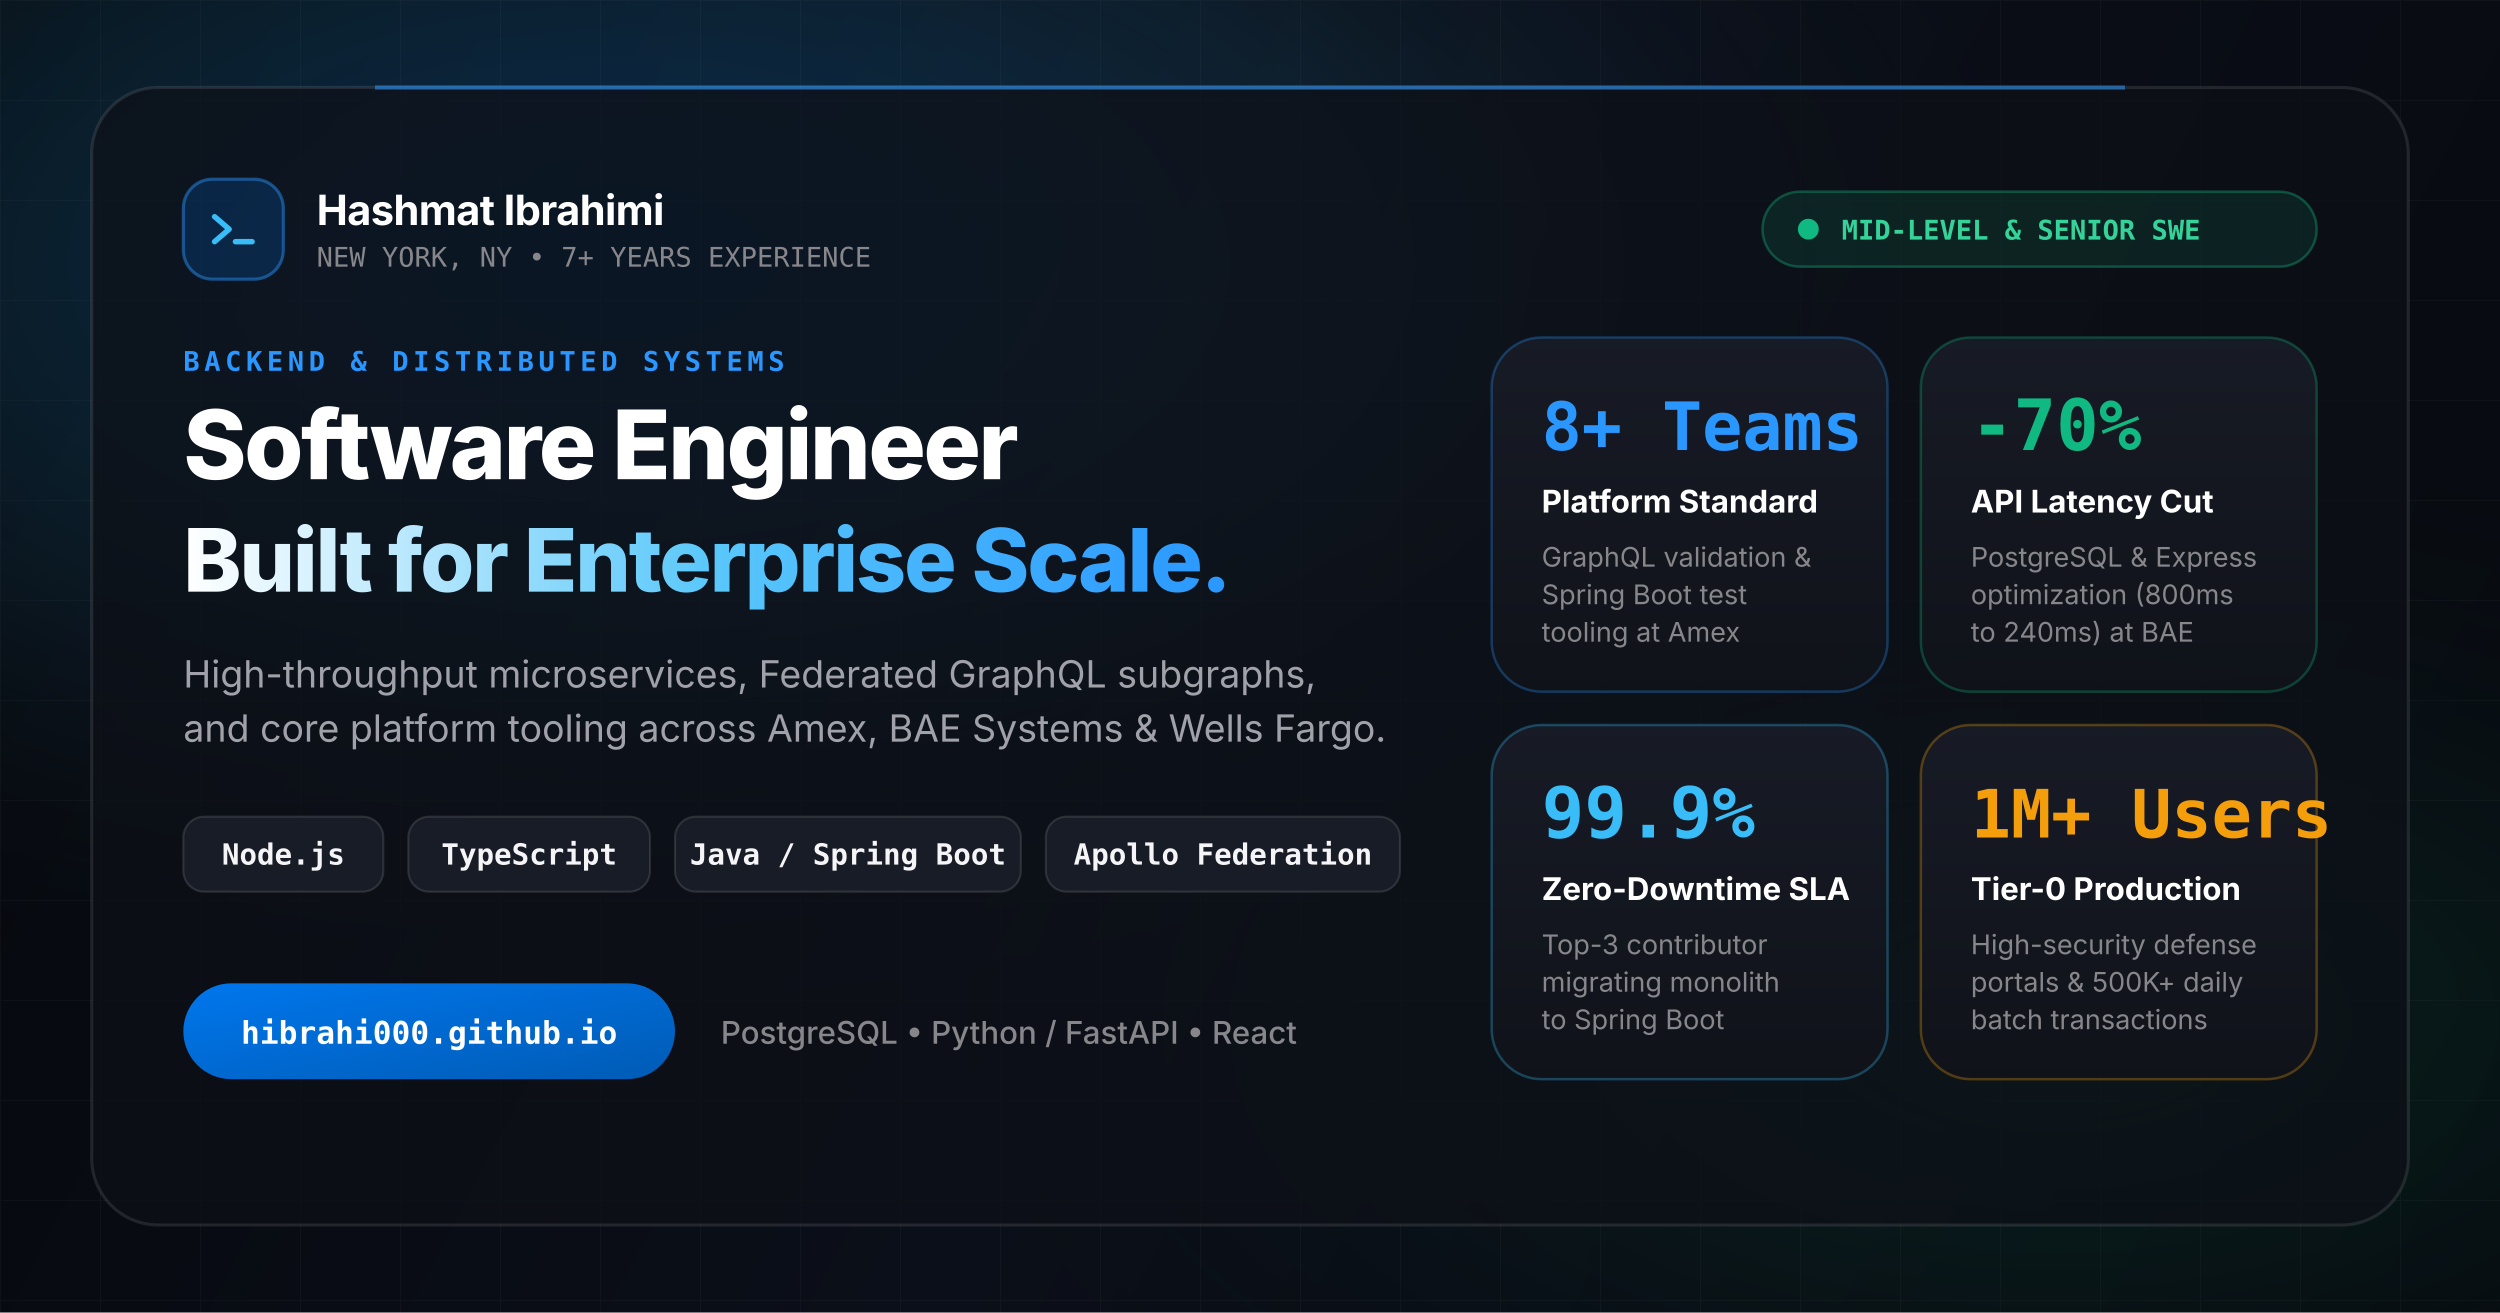
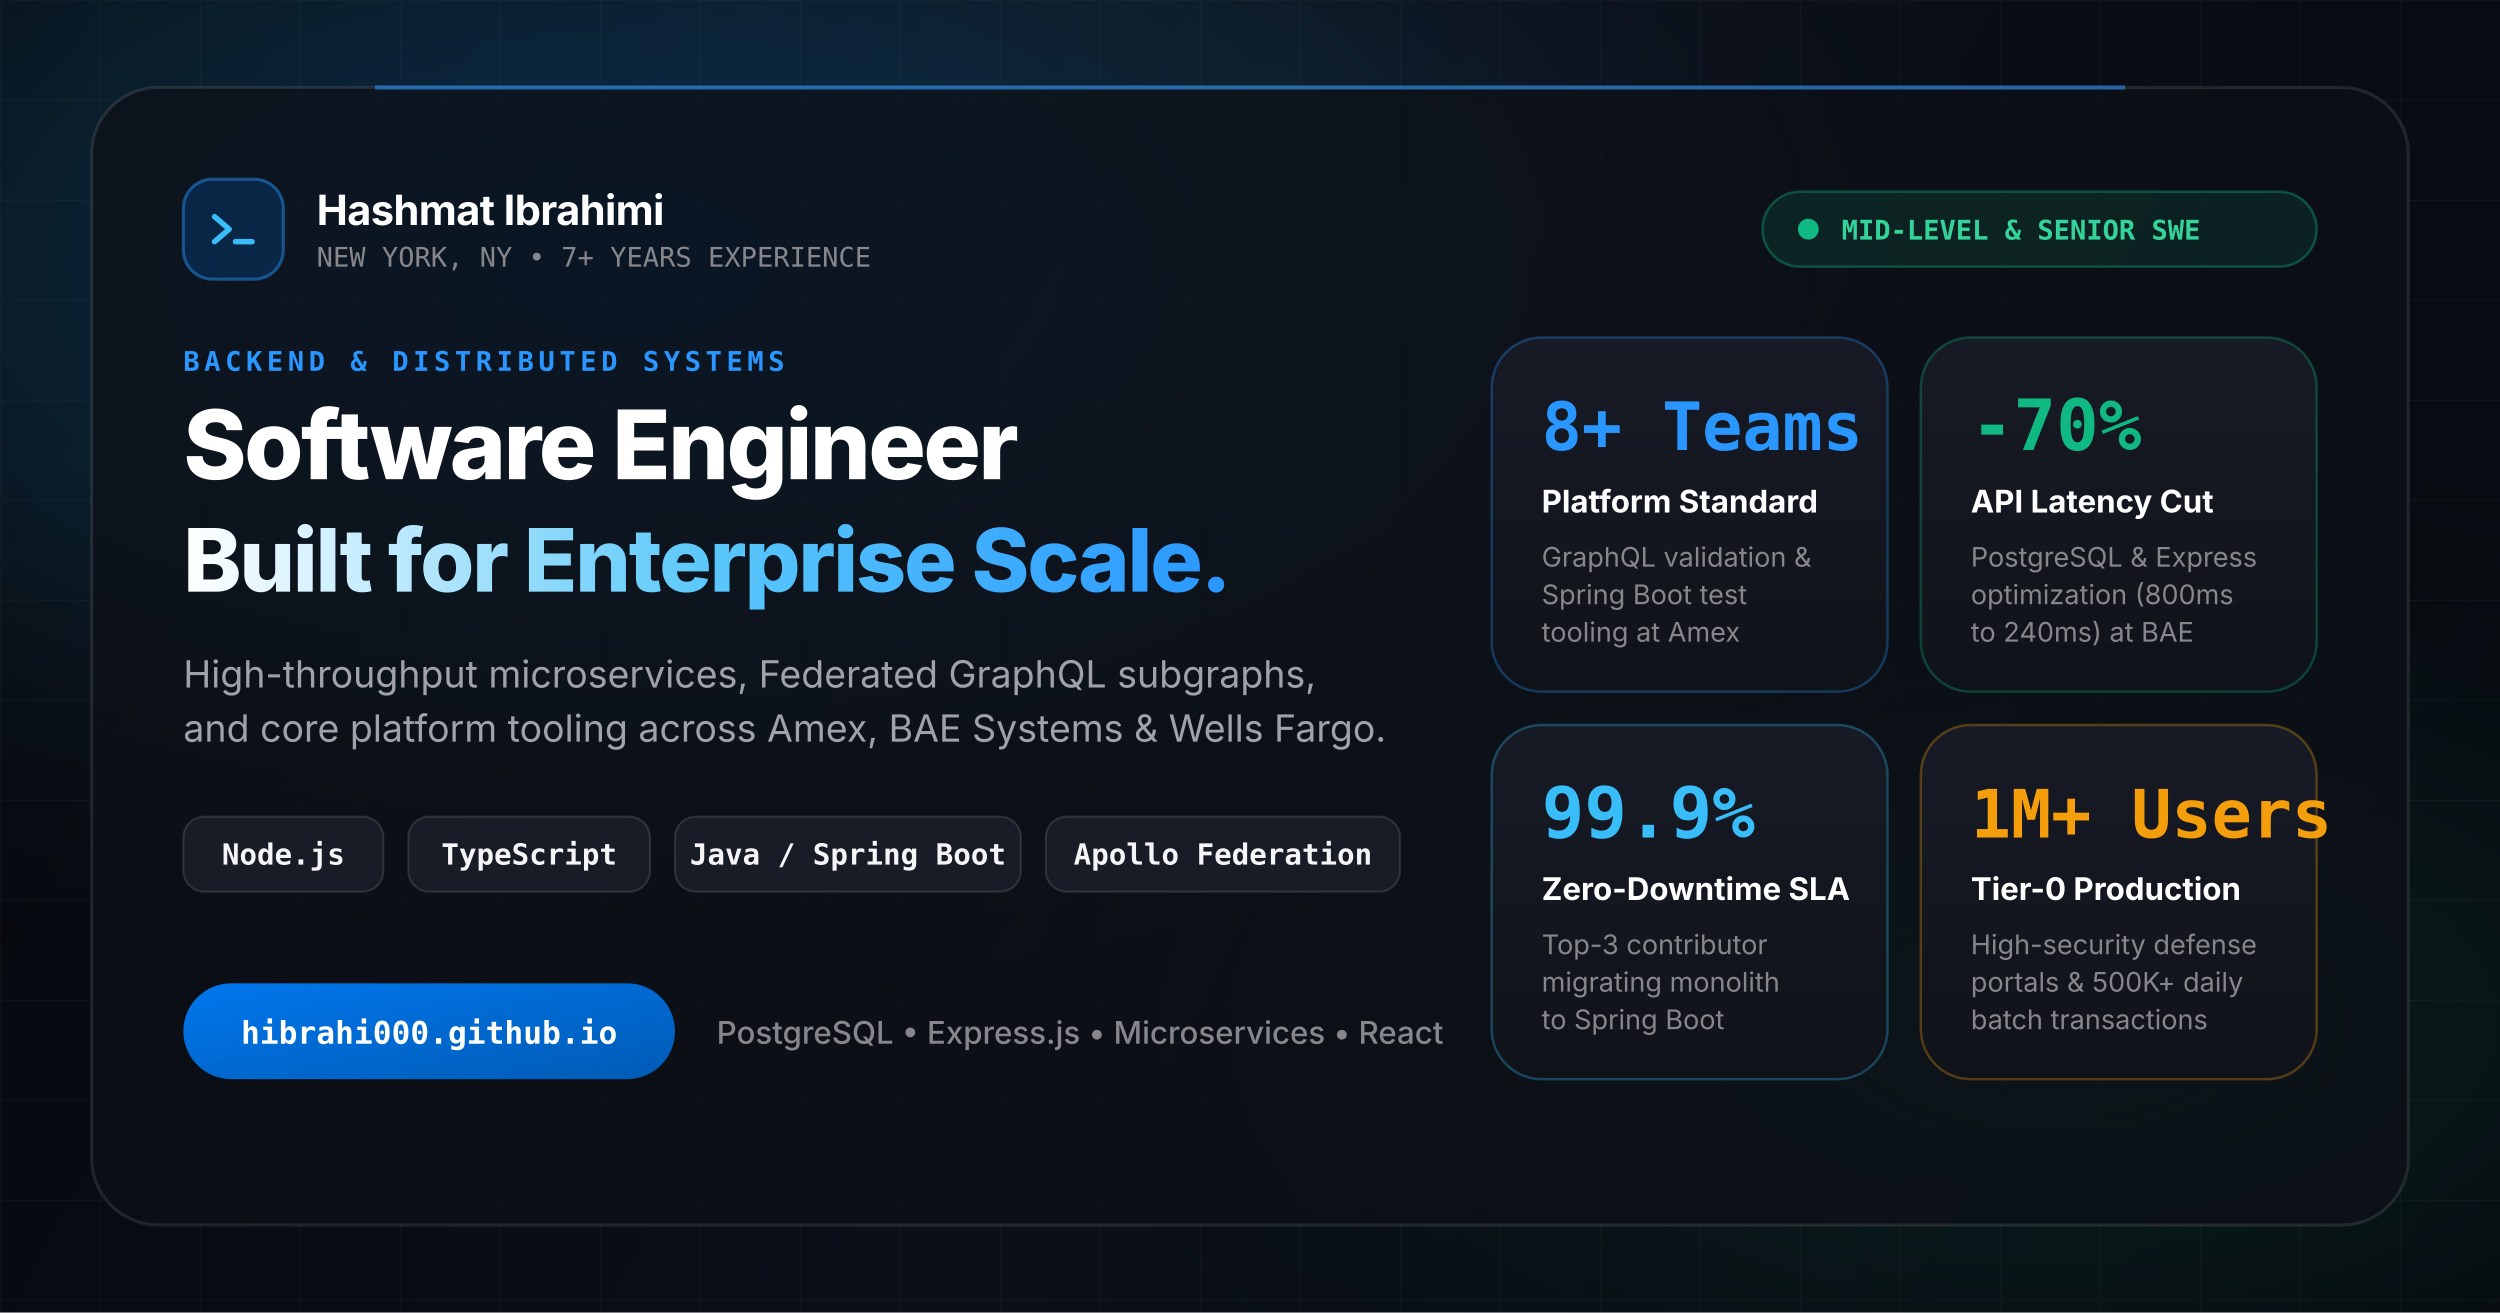
<svg xmlns="http://www.w3.org/2000/svg" width="1200" height="630" viewBox="0 0 1200 630" fill="none">
  <defs>
    <linearGradient id="bgGrad" x1="0" y1="0" x2="1200" y2="630" gradientUnits="userSpaceOnUse">
      <stop offset="0%" stop-color="#05070B" />
      <stop offset="50%" stop-color="#0B0F19" />
      <stop offset="100%" stop-color="#07090E" />
    </linearGradient>
    <radialGradient id="azureGlow" cx="0.25" cy="0.2" r="0.6">
      <stop offset="0%" stop-color="#0071E3" stop-opacity="0.28" />
      <stop offset="55%" stop-color="#38BDF8" stop-opacity="0.08" />
      <stop offset="100%" stop-color="#000000" stop-opacity="0" />
    </radialGradient>
    <radialGradient id="emeraldGlow" cx="0.82" cy="0.78" r="0.5">
      <stop offset="0%" stop-color="#10B981" stop-opacity="0.16" />
      <stop offset="100%" stop-color="#000000" stop-opacity="0" />
    </radialGradient>
    <linearGradient id="bentoSurface" x1="0" y1="0" x2="0" y2="1">
      <stop offset="0%" stop-color="#181C26" stop-opacity="0.92" />
      <stop offset="100%" stop-color="#0F1219" stop-opacity="0.96" />
    </linearGradient>
    <linearGradient id="titleAccent" x1="0" y1="0" x2="1" y2="0">
      <stop offset="0%" stop-color="#FFFFFF" />
      <stop offset="50%" stop-color="#5AC8FA" />
      <stop offset="100%" stop-color="#2997FF" />
    </linearGradient>
    <linearGradient id="bluePill" x1="0" y1="0" x2="1" y2="1">
      <stop offset="0%" stop-color="#0077ED" />
      <stop offset="100%" stop-color="#005BB5" />
    </linearGradient>
    <pattern id="grid" width="48" height="48" patternUnits="userSpaceOnUse">
      <path d="M 48 0 L 0 0 0 48" fill="none" stroke="#FFFFFF" stroke-opacity="0.03" stroke-width="1" />
    </pattern>
  </defs>
  <rect width="1200" height="630" fill="url(#bgGrad)" />
  <rect width="1200" height="630" fill="url(#azureGlow)" />
  <rect width="1200" height="630" fill="url(#emeraldGlow)" />
  <rect width="1200" height="630" fill="url(#grid)" />
  <rect x="44" y="42" width="1112" height="546" rx="32" fill="#0D1017" fill-opacity="0.72" stroke="#FFFFFF" stroke-opacity="0.1" stroke-width="1.5" />
  <line x1="180" y1="42" x2="1020" y2="42" stroke="#2997FF" stroke-opacity="0.55" stroke-width="2" />
  <g transform="translate(88, 86)">
    <rect x="0" y="0" width="48" height="48" rx="14" fill="#0071E3" fill-opacity="0.2" stroke="#2997FF" stroke-opacity="0.45" stroke-width="1.5" />
    <path d="M15 18L22 24L15 30M25 30H33" stroke="#38BDF8" stroke-width="2.6" stroke-linecap="round" stroke-linejoin="round" />
    <text x="64" y="22" fill="#FFFFFF" font-family="-apple-system, BlinkMacSystemFont, 'SF Pro Display', 'Inter', sans-serif" font-size="20" font-weight="700" letter-spacing="-0.3">Hashmat Ibrahimi</text>
    <text x="64" y="42" fill="#86868B" font-family="'SF Mono', 'JetBrains Mono', monospace" font-size="13" font-weight="500">NEW YORK, NY  •  7+ YEARS EXPERIENCE</text>
    <rect x="758" y="6" width="266" height="36" rx="18" fill="#10B981" fill-opacity="0.12" stroke="#10B981" stroke-opacity="0.35" stroke-width="1.2" />
    <circle cx="780" cy="24" r="5" fill="#10B981" />
    <text x="796" y="29" fill="#34D399" font-family="'SF Mono', 'JetBrains Mono', monospace" font-size="13" font-weight="600">MID-LEVEL &amp; SENIOR SWE</text>
  </g>
  <g transform="translate(88, 178)">
    <text x="0" y="0" fill="#2997FF" font-family="'SF Mono', 'JetBrains Mono', monospace" font-size="13" font-weight="600" letter-spacing="2.2">BACKEND &amp; DISTRIBUTED SYSTEMS</text>
    <text x="0" y="52" fill="#FFFFFF" font-family="-apple-system, BlinkMacSystemFont, 'SF Pro Display', 'Inter', sans-serif" font-size="46" font-weight="800" letter-spacing="-1.2">Software Engineer</text>
    <text x="0" y="106" fill="url(#titleAccent)" font-family="-apple-system, BlinkMacSystemFont, 'SF Pro Display', 'Inter', sans-serif" font-size="42" font-weight="800" letter-spacing="-1">Built for Enterprise Scale.</text>
    <text x="0" y="152" fill="#A1A1AA" font-family="-apple-system, BlinkMacSystemFont, 'SF Pro Text', 'Inter', sans-serif" font-size="18" font-weight="400">
      High-throughput microservices, Federated GraphQL subgraphs,
    </text>
    <text x="0" y="178" fill="#A1A1AA" font-family="-apple-system, BlinkMacSystemFont, 'SF Pro Text', 'Inter', sans-serif" font-size="18" font-weight="400">
      and core platform tooling across Amex, BAE Systems &amp; Wells Fargo.
    </text>
    <g transform="translate(0, 214)">
      <rect x="0" y="0" width="96" height="36" rx="10" fill="#181C26" stroke="#FFFFFF" stroke-opacity="0.12" />
      <text x="48" y="23" text-anchor="middle" fill="#F5F5F7" font-family="'SF Mono', 'JetBrains Mono', monospace" font-size="14" font-weight="600">Node.js</text>
      <rect x="108" y="0" width="116" height="36" rx="10" fill="#181C26" stroke="#FFFFFF" stroke-opacity="0.12" />
      <text x="166" y="23" text-anchor="middle" fill="#F5F5F7" font-family="'SF Mono', 'JetBrains Mono', monospace" font-size="14" font-weight="600">TypeScript</text>
      <rect x="236" y="0" width="166" height="36" rx="10" fill="#181C26" stroke="#FFFFFF" stroke-opacity="0.12" />
      <text x="319" y="23" text-anchor="middle" fill="#F5F5F7" font-family="'SF Mono', 'JetBrains Mono', monospace" font-size="14" font-weight="600">Java / Spring Boot</text>
      <rect x="414" y="0" width="170" height="36" rx="10" fill="#181C26" stroke="#FFFFFF" stroke-opacity="0.12" />
      <text x="499" y="23" text-anchor="middle" fill="#F5F5F7" font-family="'SF Mono', 'JetBrains Mono', monospace" font-size="14" font-weight="600">Apollo Federation</text>
    </g>
    <g transform="translate(0, 294)">
      <rect x="0" y="0" width="236" height="46" rx="23" fill="url(#bluePill)" />
      <text x="118" y="29" text-anchor="middle" fill="#FFFFFF" font-family="'SF Mono', 'JetBrains Mono', monospace" font-size="15" font-weight="700">hibrahi000.github.io</text>
-       <text x="258" y="29" fill="#86868B" font-family="-apple-system, BlinkMacSystemFont, 'Inter', sans-serif" font-size="15" font-weight="500">
-         PostgreSQL  •  Python / FastAPI  •  React
+       <text x="256" y="29" fill="#86868B" font-family="-apple-system, BlinkMacSystemFont, 'Inter', sans-serif" font-size="15" font-weight="500">
+         PostgreSQL  •  Express.js  •  Microservices  •  React
      </text>
    </g>
  </g>
  <g transform="translate(716, 162)">
    <rect x="0" y="0" width="190" height="170" rx="24" fill="url(#bentoSurface)" stroke="#2997FF" stroke-opacity="0.3" stroke-width="1.2" />
    <text x="24" y="54" fill="#2997FF" font-family="'SF Mono', 'JetBrains Mono', monospace" font-size="32" font-weight="800">8+ Teams</text>
    <text x="24" y="84" fill="#FFFFFF" font-family="-apple-system, BlinkMacSystemFont, 'Inter', sans-serif" font-size="15" font-weight="700">Platform Standard</text>
    <text x="24" y="110" fill="#86868B" font-family="-apple-system, BlinkMacSystemFont, 'Inter', sans-serif" font-size="13">GraphQL validation &amp;</text>
    <text x="24" y="128" fill="#86868B" font-family="-apple-system, BlinkMacSystemFont, 'Inter', sans-serif" font-size="13">Spring Boot test</text>
    <text x="24" y="146" fill="#86868B" font-family="-apple-system, BlinkMacSystemFont, 'Inter', sans-serif" font-size="13">tooling at Amex</text>
    <rect x="206" y="0" width="190" height="170" rx="24" fill="url(#bentoSurface)" stroke="#10B981" stroke-opacity="0.3" stroke-width="1.2" />
    <text x="230" y="54" fill="#10B981" font-family="'SF Mono', 'JetBrains Mono', monospace" font-size="34" font-weight="800">-70%</text>
    <text x="230" y="84" fill="#FFFFFF" font-family="-apple-system, BlinkMacSystemFont, 'Inter', sans-serif" font-size="15" font-weight="700">API Latency Cut</text>
    <text x="230" y="110" fill="#86868B" font-family="-apple-system, BlinkMacSystemFont, 'Inter', sans-serif" font-size="13">PostgreSQL &amp; Express</text>
    <text x="230" y="128" fill="#86868B" font-family="-apple-system, BlinkMacSystemFont, 'Inter', sans-serif" font-size="13">optimization (800ms</text>
    <text x="230" y="146" fill="#86868B" font-family="-apple-system, BlinkMacSystemFont, 'Inter', sans-serif" font-size="13">to 240ms) at BAE</text>
    <rect x="0" y="186" width="190" height="170" rx="24" fill="url(#bentoSurface)" stroke="#38BDF8" stroke-opacity="0.3" stroke-width="1.2" />
    <text x="24" y="240" fill="#38BDF8" font-family="'SF Mono', 'JetBrains Mono', monospace" font-size="34" font-weight="800">99.9%</text>
    <text x="24" y="270" fill="#FFFFFF" font-family="-apple-system, BlinkMacSystemFont, 'Inter', sans-serif" font-size="15" font-weight="700">Zero-Downtime SLA</text>
    <text x="24" y="296" fill="#86868B" font-family="-apple-system, BlinkMacSystemFont, 'Inter', sans-serif" font-size="13">Top-3 contributor</text>
    <text x="24" y="314" fill="#86868B" font-family="-apple-system, BlinkMacSystemFont, 'Inter', sans-serif" font-size="13">migrating monolith</text>
    <text x="24" y="332" fill="#86868B" font-family="-apple-system, BlinkMacSystemFont, 'Inter', sans-serif" font-size="13">to Spring Boot</text>
    <rect x="206" y="186" width="190" height="170" rx="24" fill="url(#bentoSurface)" stroke="#F59E0B" stroke-opacity="0.3" stroke-width="1.2" />
    <text x="230" y="240" fill="#F59E0B" font-family="'SF Mono', 'JetBrains Mono', monospace" font-size="32" font-weight="800">1M+ Users</text>
    <text x="230" y="270" fill="#FFFFFF" font-family="-apple-system, BlinkMacSystemFont, 'Inter', sans-serif" font-size="15" font-weight="700">Tier-0 Production</text>
    <text x="230" y="296" fill="#86868B" font-family="-apple-system, BlinkMacSystemFont, 'Inter', sans-serif" font-size="13">High-security defense</text>
    <text x="230" y="314" fill="#86868B" font-family="-apple-system, BlinkMacSystemFont, 'Inter', sans-serif" font-size="13">portals &amp; 500K+ daily</text>
    <text x="230" y="332" fill="#86868B" font-family="-apple-system, BlinkMacSystemFont, 'Inter', sans-serif" font-size="13">batch transactions</text>
  </g>
</svg>
